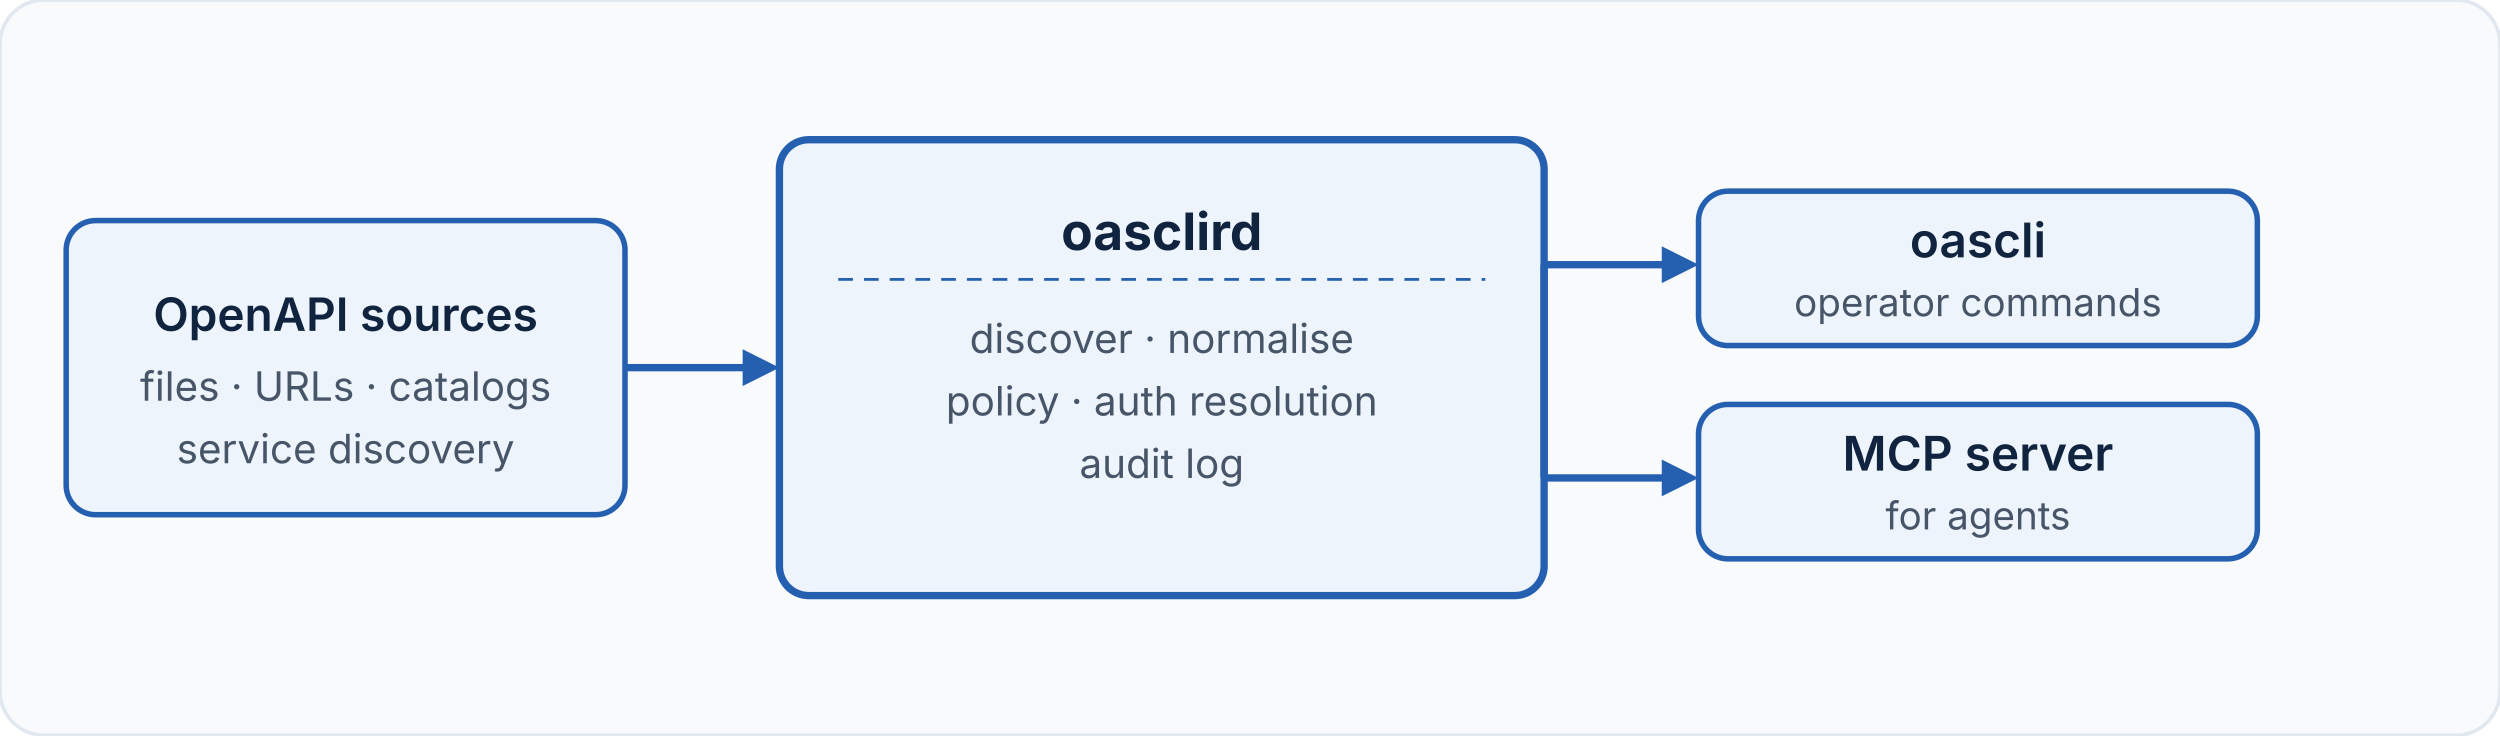
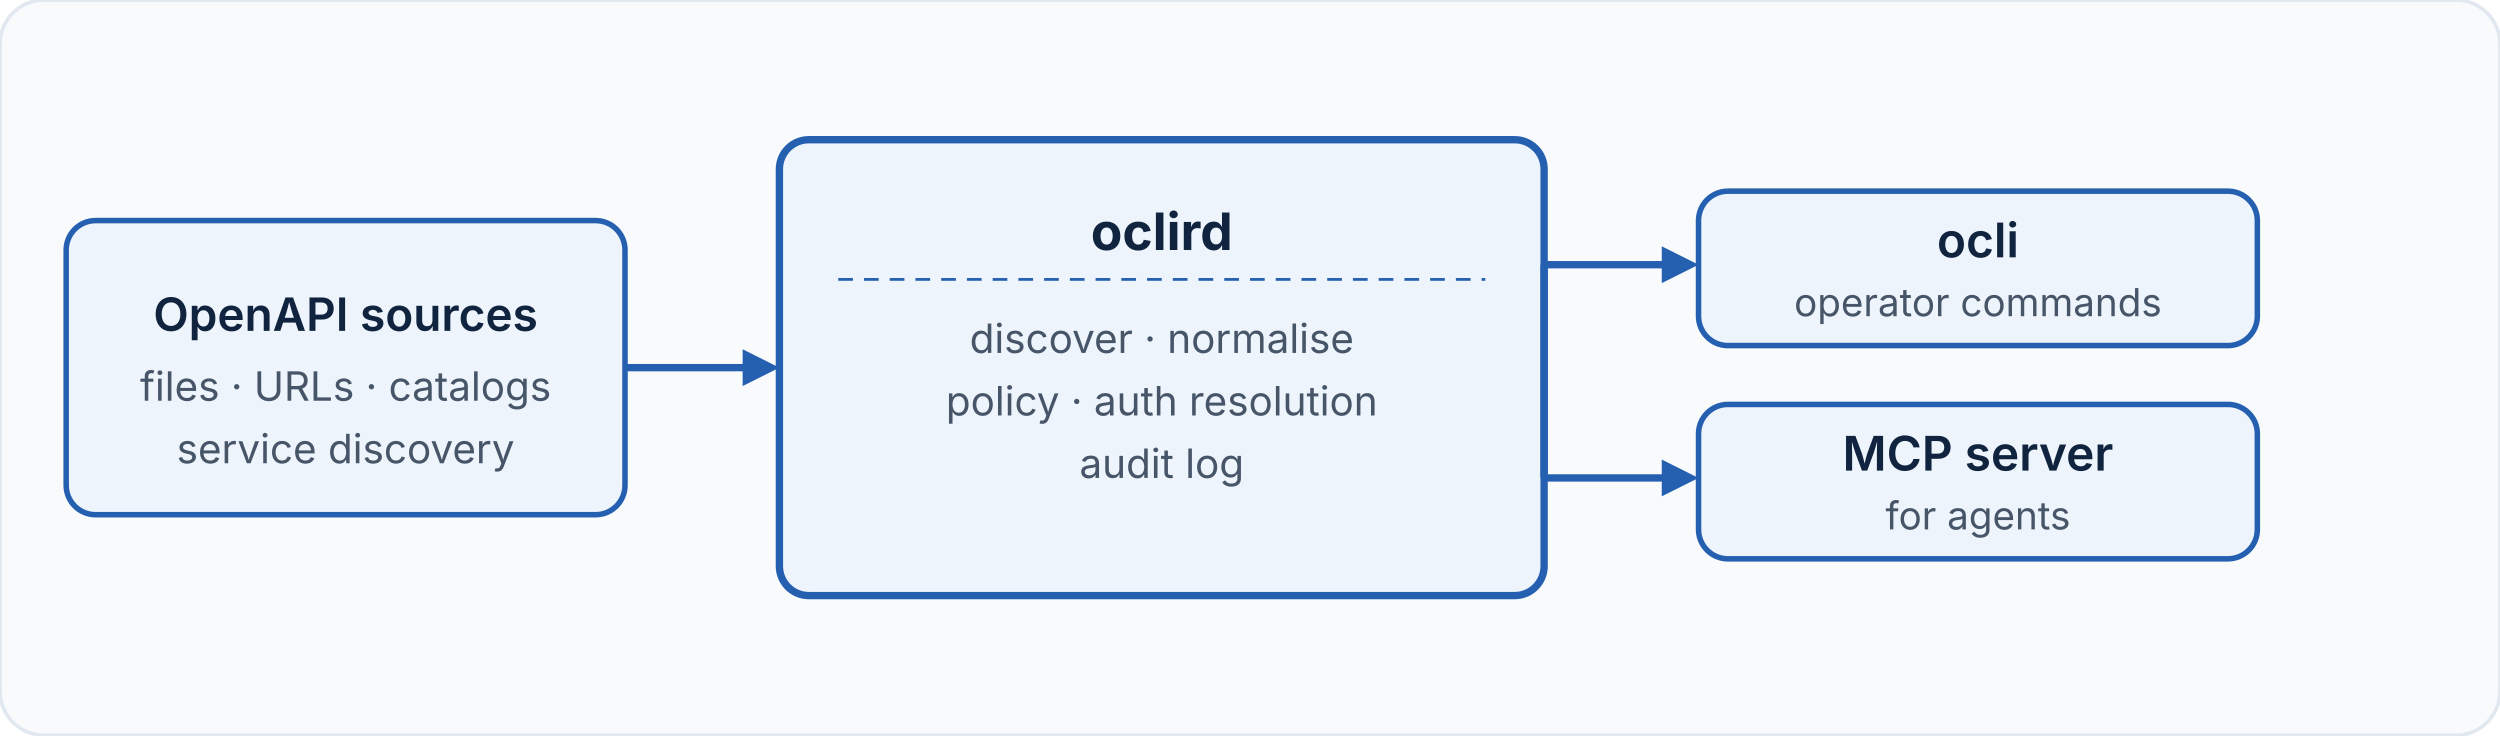
<svg xmlns="http://www.w3.org/2000/svg" width="680" height="200" viewBox="0 0 680 200" role="img" aria-label="Runtime flow diagram">
  <rect width="680" height="200" rx="12" fill="#f8fafc" stroke="#e2e8f0" stroke-width="1" />
  <rect x="18" y="60" width="152" height="80" rx="8" fill="#eef4fb" stroke="#255fb0" stroke-width="1.5" />
  <text x="94" y="90" text-anchor="middle" font-family="system-ui,-apple-system,sans-serif" font-size="12.5" font-weight="600" fill="#10233f">OpenAPI sources</text>
  <text x="94" y="109" text-anchor="middle" font-family="system-ui,-apple-system,sans-serif" font-size="11" fill="#475569">files · URLs · catalogs</text>
  <text x="94" y="126" text-anchor="middle" font-family="system-ui,-apple-system,sans-serif" font-size="11" fill="#475569">service discovery</text>
  <line x1="170" y1="100" x2="204" y2="100" stroke="#255fb0" stroke-width="2" />
  <polygon points="202,95 212,100 202,105" fill="#255fb0" />
  <rect x="212" y="38" width="208" height="124" rx="8" fill="#eef4fb" stroke="#255fb0" stroke-width="2" />
-   <text x="316" y="68" text-anchor="middle" font-family="system-ui,-apple-system,sans-serif" font-size="14" font-weight="700" fill="#10233f">oasclird</text>
+   <text x="316" y="68" text-anchor="middle" font-family="system-ui,-apple-system,sans-serif" font-size="14" font-weight="700" fill="#10233f">oclird</text>
  <line x1="228" y1="76" x2="404" y2="76" stroke="#255fb0" stroke-width="0.75" stroke-dasharray="4 3" />
  <text x="316" y="96" text-anchor="middle" font-family="system-ui,-apple-system,sans-serif" font-size="11" fill="#475569">discover · normalise</text>
  <text x="316" y="113" text-anchor="middle" font-family="system-ui,-apple-system,sans-serif" font-size="11" fill="#475569">policy · auth resolution</text>
  <text x="316" y="130" text-anchor="middle" font-family="system-ui,-apple-system,sans-serif" font-size="11" fill="#475569">audit log</text>
  <line x1="420" y1="72" x2="420" y2="130" stroke="#255fb0" stroke-width="2" />
  <line x1="420" y1="72" x2="454" y2="72" stroke="#255fb0" stroke-width="2" />
  <polygon points="452,67 462,72 452,77" fill="#255fb0" />
  <line x1="420" y1="130" x2="454" y2="130" stroke="#255fb0" stroke-width="2" />
  <polygon points="452,125 462,130 452,135" fill="#255fb0" />
  <rect x="462" y="52" width="152" height="42" rx="8" fill="#eef4fb" stroke="#255fb0" stroke-width="1.5" />
-   <text x="538" y="70" text-anchor="middle" font-family="system-ui,-apple-system,sans-serif" font-size="13" font-weight="600" fill="#10233f">oascli</text>
+   <text x="538" y="70" text-anchor="middle" font-family="system-ui,-apple-system,sans-serif" font-size="13" font-weight="600" fill="#10233f">ocli</text>
  <text x="538" y="86" text-anchor="middle" font-family="system-ui,-apple-system,sans-serif" font-size="10.5" fill="#475569">operator commands</text>
  <rect x="462" y="110" width="152" height="42" rx="8" fill="#eef4fb" stroke="#255fb0" stroke-width="1.5" />
  <text x="538" y="128" text-anchor="middle" font-family="system-ui,-apple-system,sans-serif" font-size="13" font-weight="600" fill="#10233f">MCP server</text>
  <text x="538" y="144" text-anchor="middle" font-family="system-ui,-apple-system,sans-serif" font-size="10.5" fill="#475569">for agents</text>
</svg>
